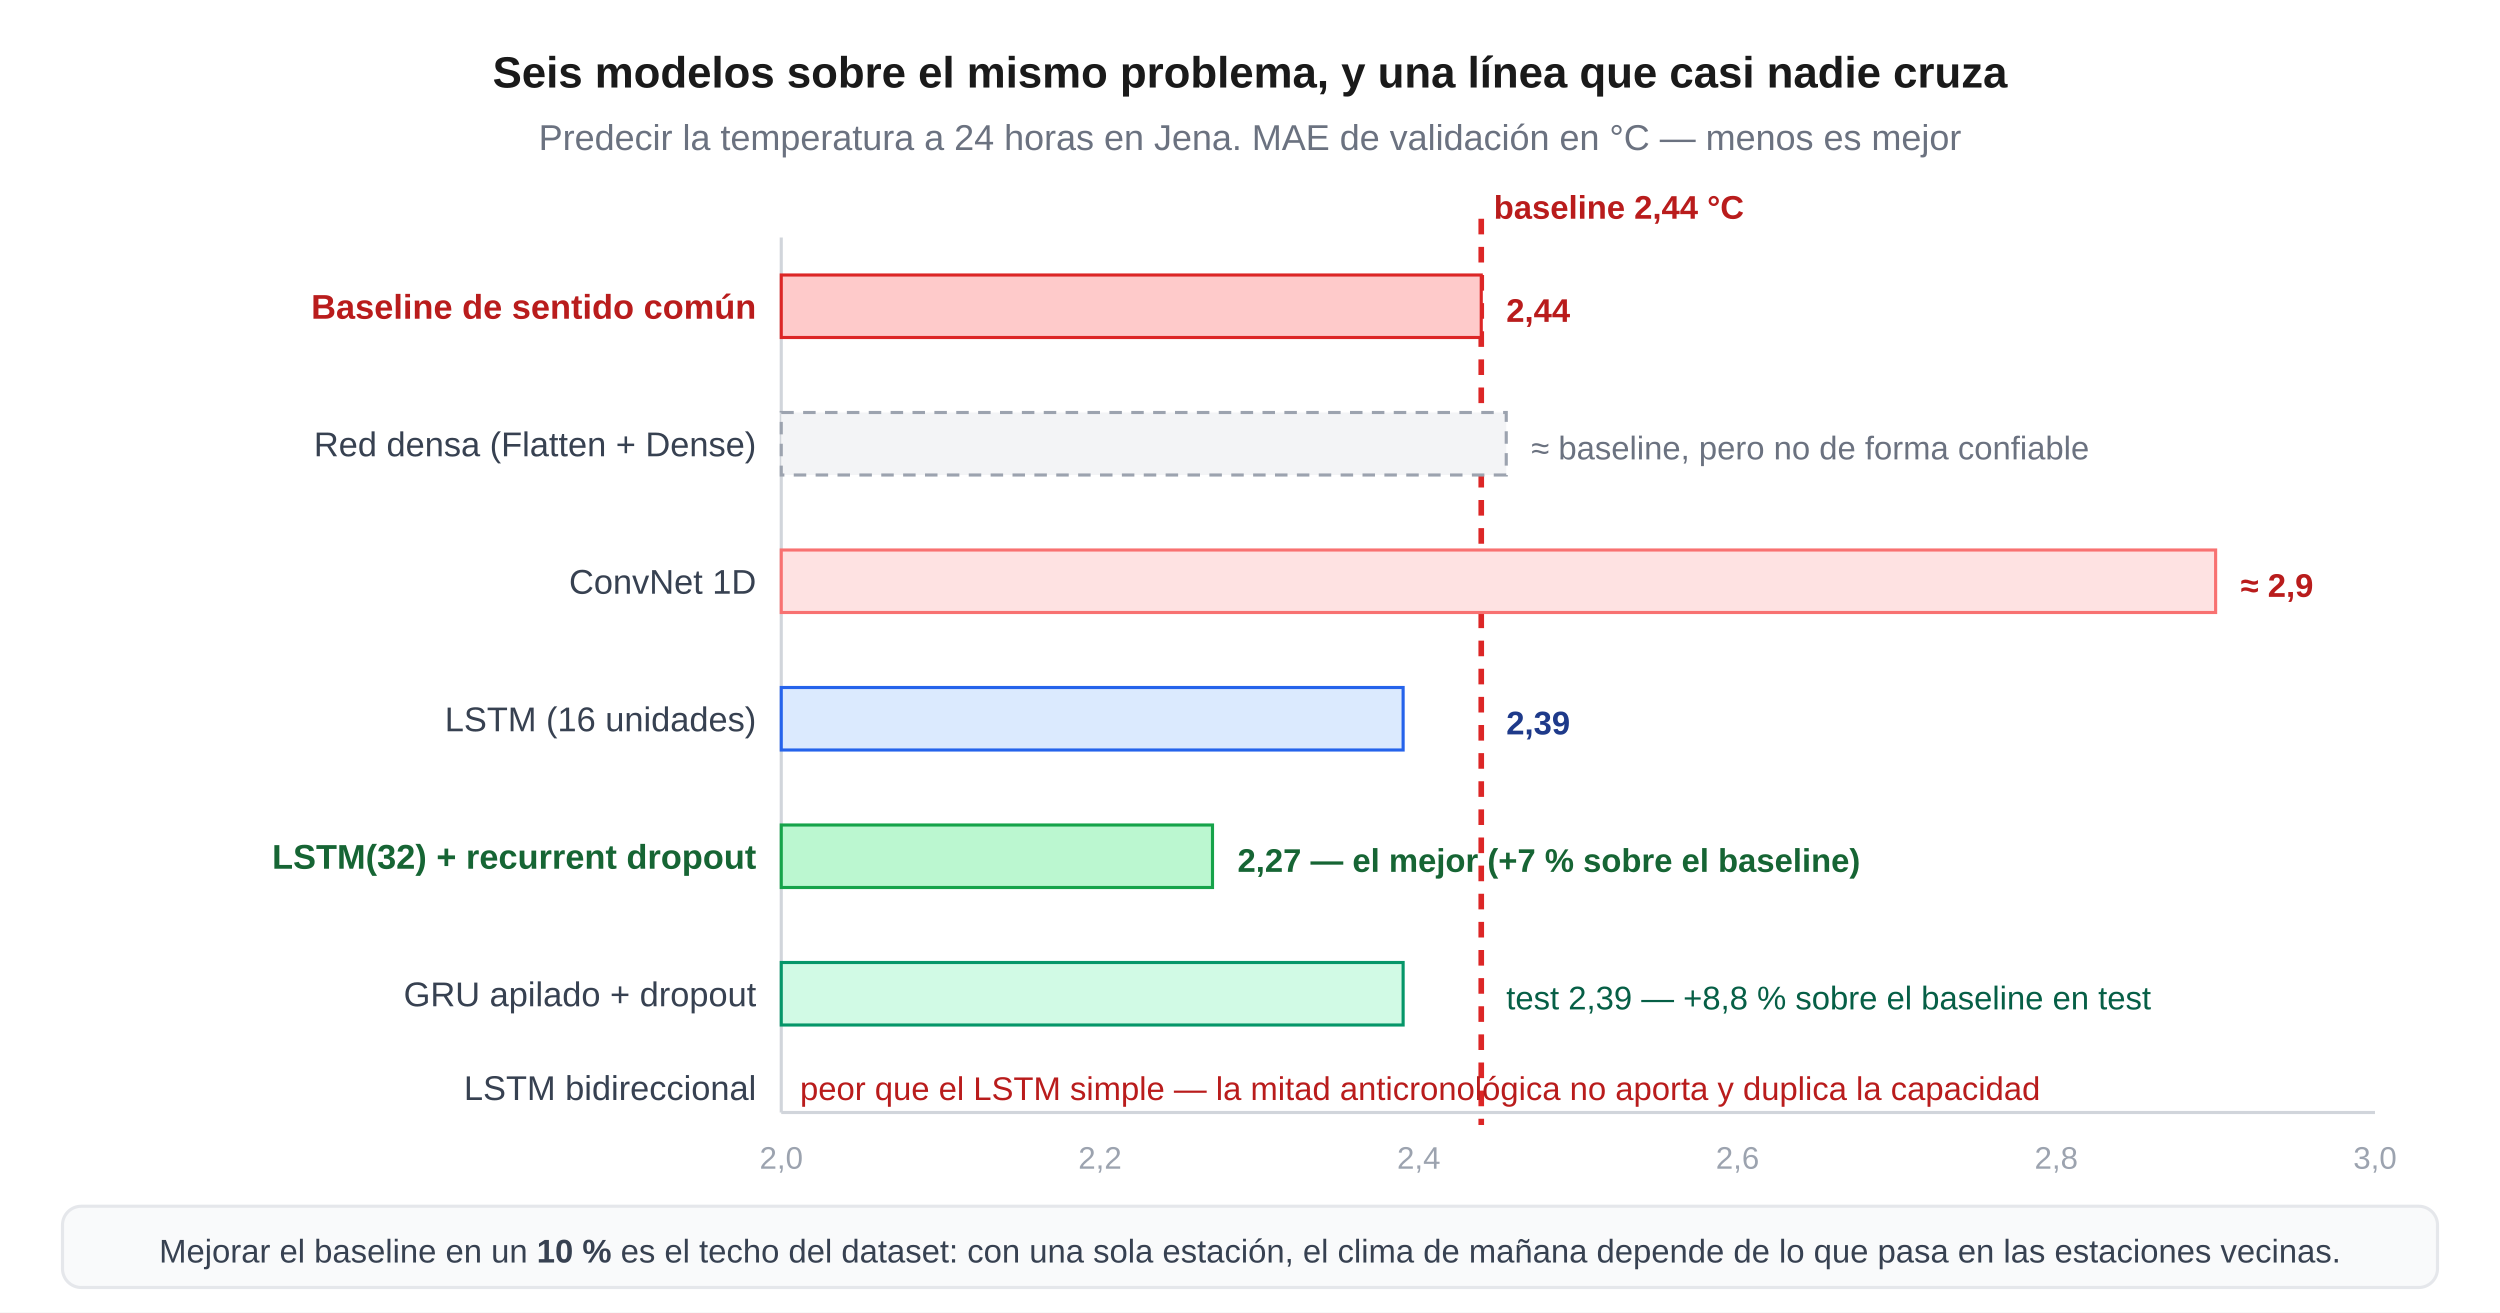
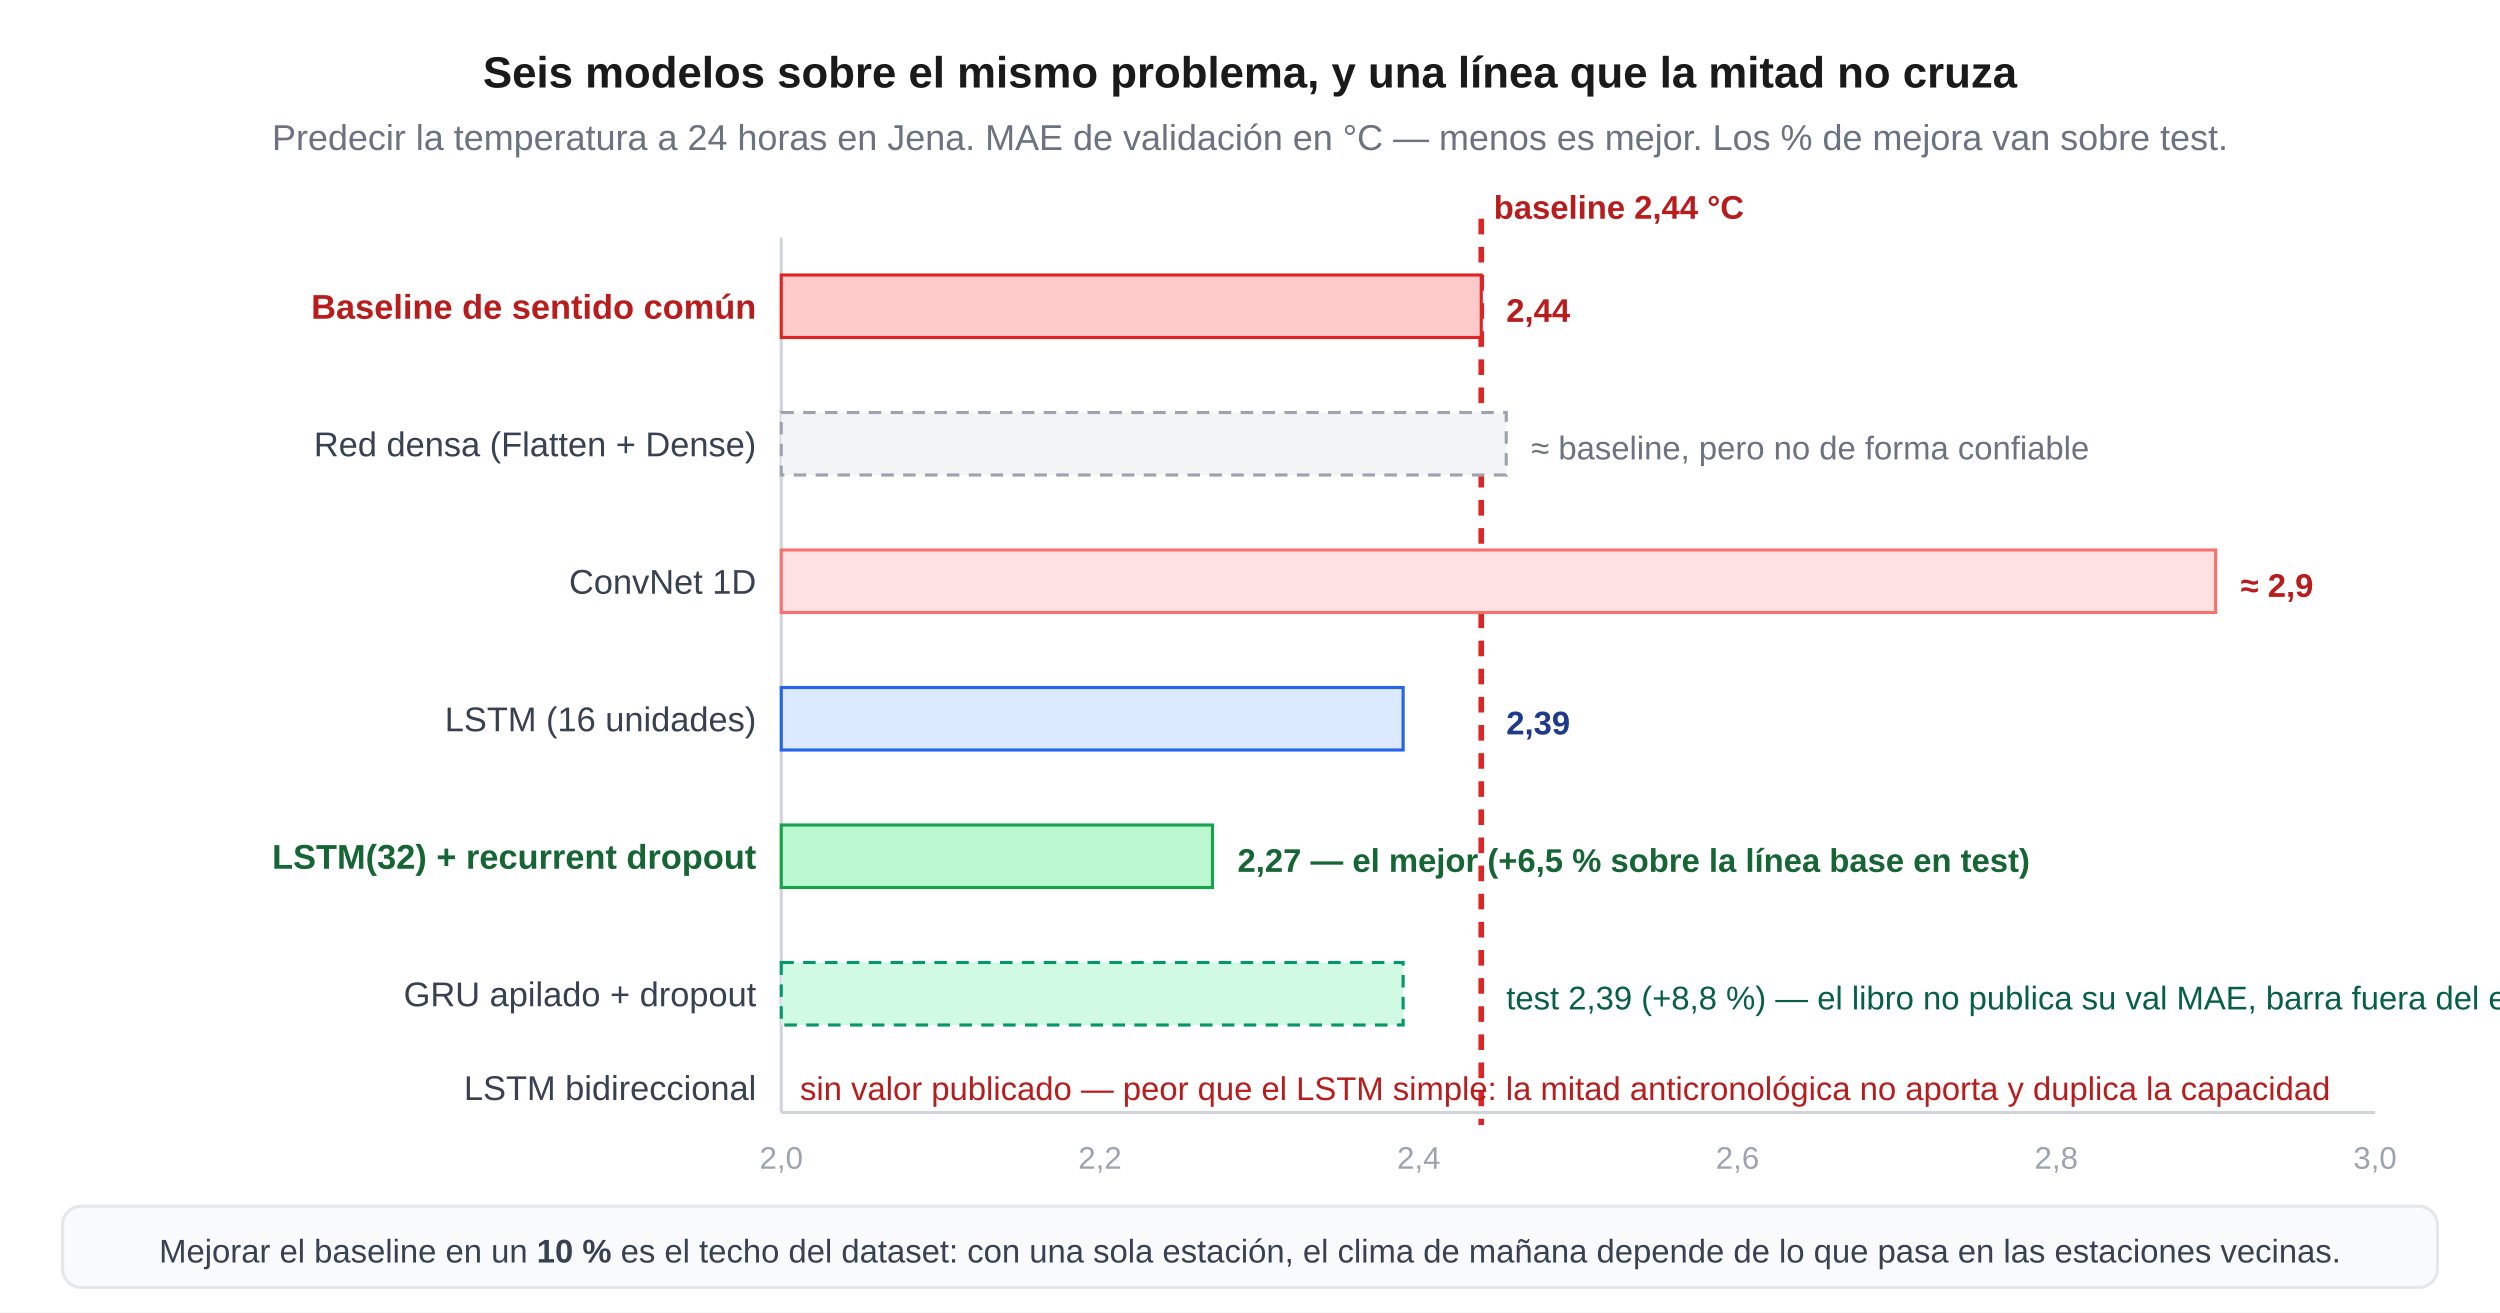
<svg xmlns="http://www.w3.org/2000/svg" viewBox="0 0 800 420" font-family="'Segoe UI', system-ui, Arial, sans-serif">
  <rect width="800" height="420" fill="#ffffff" />
-   <text x="400" y="28" text-anchor="middle" font-size="14" font-weight="700" fill="#1a1a1a">Seis modelos sobre el mismo problema, y una línea que casi nadie cruza</text>
-   <text x="400" y="48" text-anchor="middle" font-size="11.5" fill="#6b7280">Predecir la temperatura a 24 horas en Jena. MAE de validación en °C — menos es mejor</text>
+   <text x="400" y="28" text-anchor="middle" font-size="14" font-weight="700" fill="#1a1a1a">Seis modelos sobre el mismo problema, y una línea que la mitad no cruza</text>
+   <text x="400" y="48" text-anchor="middle" font-size="11.5" fill="#6b7280">Predecir la temperatura a 24 horas en Jena. MAE de validación en °C — menos es mejor. Los % de mejora van sobre test.</text>
  <line x1="250" y1="76" x2="250" y2="356" stroke="#d1d5db" stroke-width="1" />
  <line x1="250" y1="356" x2="760" y2="356" stroke="#d1d5db" stroke-width="1" />
  <line x1="474" y1="70" x2="474" y2="360" stroke="#dc2626" stroke-width="1.8" stroke-dasharray="5 4" />
  <text x="478" y="70" font-size="10.5" font-weight="700" fill="#b91c1c">baseline 2,44 °C</text>
  <text x="250" y="374" text-anchor="middle" font-size="10" fill="#9ca3af">2,0</text>
  <text x="352" y="374" text-anchor="middle" font-size="10" fill="#9ca3af">2,2</text>
  <text x="454" y="374" text-anchor="middle" font-size="10" fill="#9ca3af">2,4</text>
  <text x="556" y="374" text-anchor="middle" font-size="10" fill="#9ca3af">2,6</text>
  <text x="658" y="374" text-anchor="middle" font-size="10" fill="#9ca3af">2,8</text>
  <text x="760" y="374" text-anchor="middle" font-size="10" fill="#9ca3af">3,0</text>
  <text x="242" y="102" text-anchor="end" font-size="11" font-weight="700" fill="#b91c1c">Baseline de sentido común</text>
  <rect x="250" y="88" width="224" height="20" fill="#fecaca" stroke="#dc2626" />
  <text x="482" y="103" font-size="10.5" font-weight="700" fill="#b91c1c">2,44</text>
  <text x="242" y="146" text-anchor="end" font-size="11" fill="#374151">Red densa (Flatten + Dense)</text>
  <rect x="250" y="132" width="232" height="20" fill="#f3f4f6" stroke="#9ca3af" stroke-dasharray="4 3" />
  <text x="490" y="147" font-size="10.5" fill="#6b7280">≈ baseline, pero no de forma confiable</text>
  <text x="242" y="190" text-anchor="end" font-size="11" fill="#374151">ConvNet 1D</text>
  <rect x="250" y="176" width="459" height="20" fill="#fee2e2" stroke="#f87171" />
  <text x="717" y="191" font-size="10.5" font-weight="700" fill="#b91c1c">≈ 2,9</text>
  <text x="242" y="234" text-anchor="end" font-size="11" fill="#374151">LSTM (16 unidades)</text>
  <rect x="250" y="220" width="199" height="20" fill="#dbeafe" stroke="#2563eb" />
  <text x="482" y="235" font-size="10.5" font-weight="700" fill="#1e3a8a">2,39</text>
  <text x="242" y="278" text-anchor="end" font-size="11" font-weight="700" fill="#166534">LSTM(32) + recurrent dropout</text>
  <rect x="250" y="264" width="138" height="20" fill="#bbf7d0" stroke="#16a34a" />
-   <text x="396" y="279" font-size="10.5" font-weight="700" fill="#166534">2,27 — el mejor (+7 % sobre el baseline)</text>
+   <text x="396" y="279" font-size="10.5" font-weight="700" fill="#166534">2,27 — el mejor (+6,5 % sobre la línea base en test)</text>
  <text x="242" y="322" text-anchor="end" font-size="11" fill="#374151">GRU apilado + dropout</text>
-   <rect x="250" y="308" width="199" height="20" fill="#d1fae5" stroke="#059669" />
-   <text x="482" y="323" font-size="10.5" fill="#065f46">test 2,39 — +8,8 % sobre el baseline en test</text>
+   <rect x="250" y="308" width="199" height="20" fill="#d1fae5" stroke="#059669" stroke-dasharray="4 3" />
+   <text x="482" y="323" font-size="10.5" fill="#065f46">test 2,39 (+8,8 %) — el libro no publica su val MAE, barra fuera del eje</text>
  <text x="242" y="352" text-anchor="end" font-size="11" fill="#374151">LSTM bidireccional</text>
-   <text x="256" y="352" font-size="10.5" fill="#b91c1c">peor que el LSTM simple — la mitad anticronológica no aporta y duplica la capacidad</text>
+   <text x="256" y="352" font-size="10.5" fill="#b91c1c">sin valor publicado — peor que el LSTM simple: la mitad anticronológica no aporta y duplica la capacidad</text>
  <rect x="20" y="386" width="760" height="26" rx="6" fill="#f9fafb" stroke="#e5e7eb" />
  <text x="400" y="404" text-anchor="middle" font-size="10.5" fill="#374151">Mejorar el baseline en un <tspan font-weight="700">10 %</tspan> es el techo del dataset: con una sola estación, el clima de mañana depende de lo que pasa en las estaciones vecinas.</text>
</svg>
